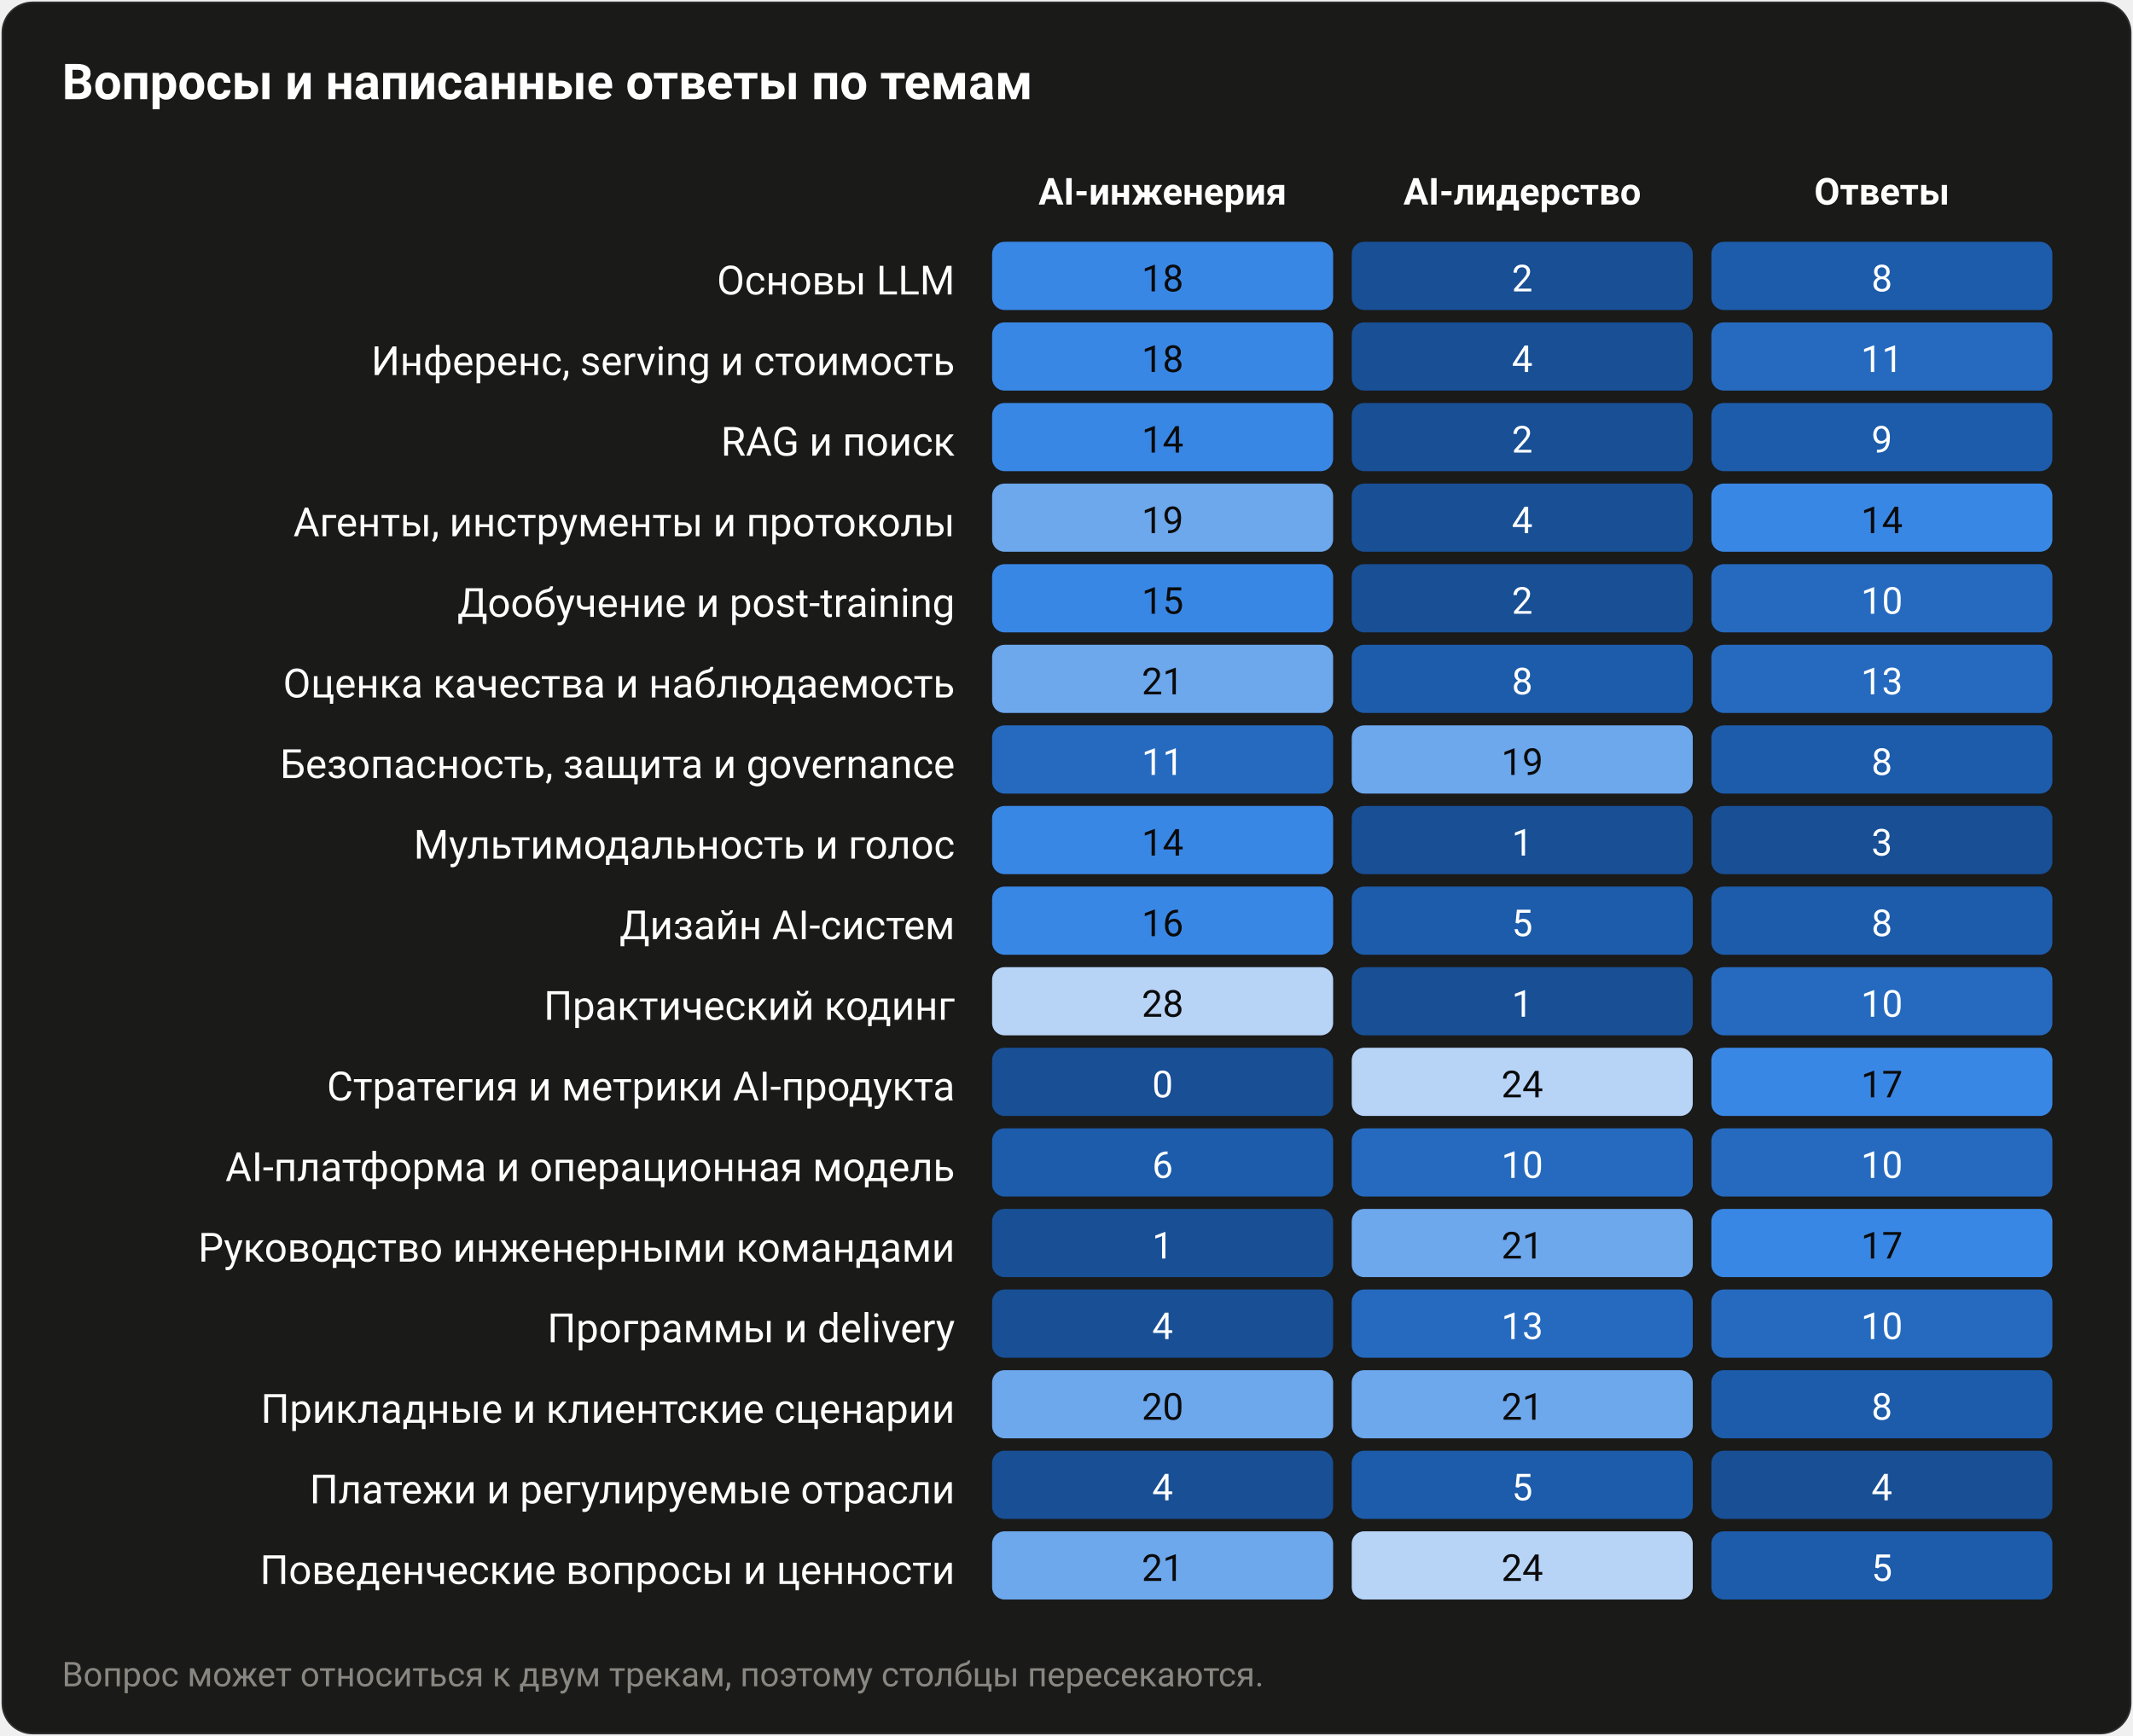
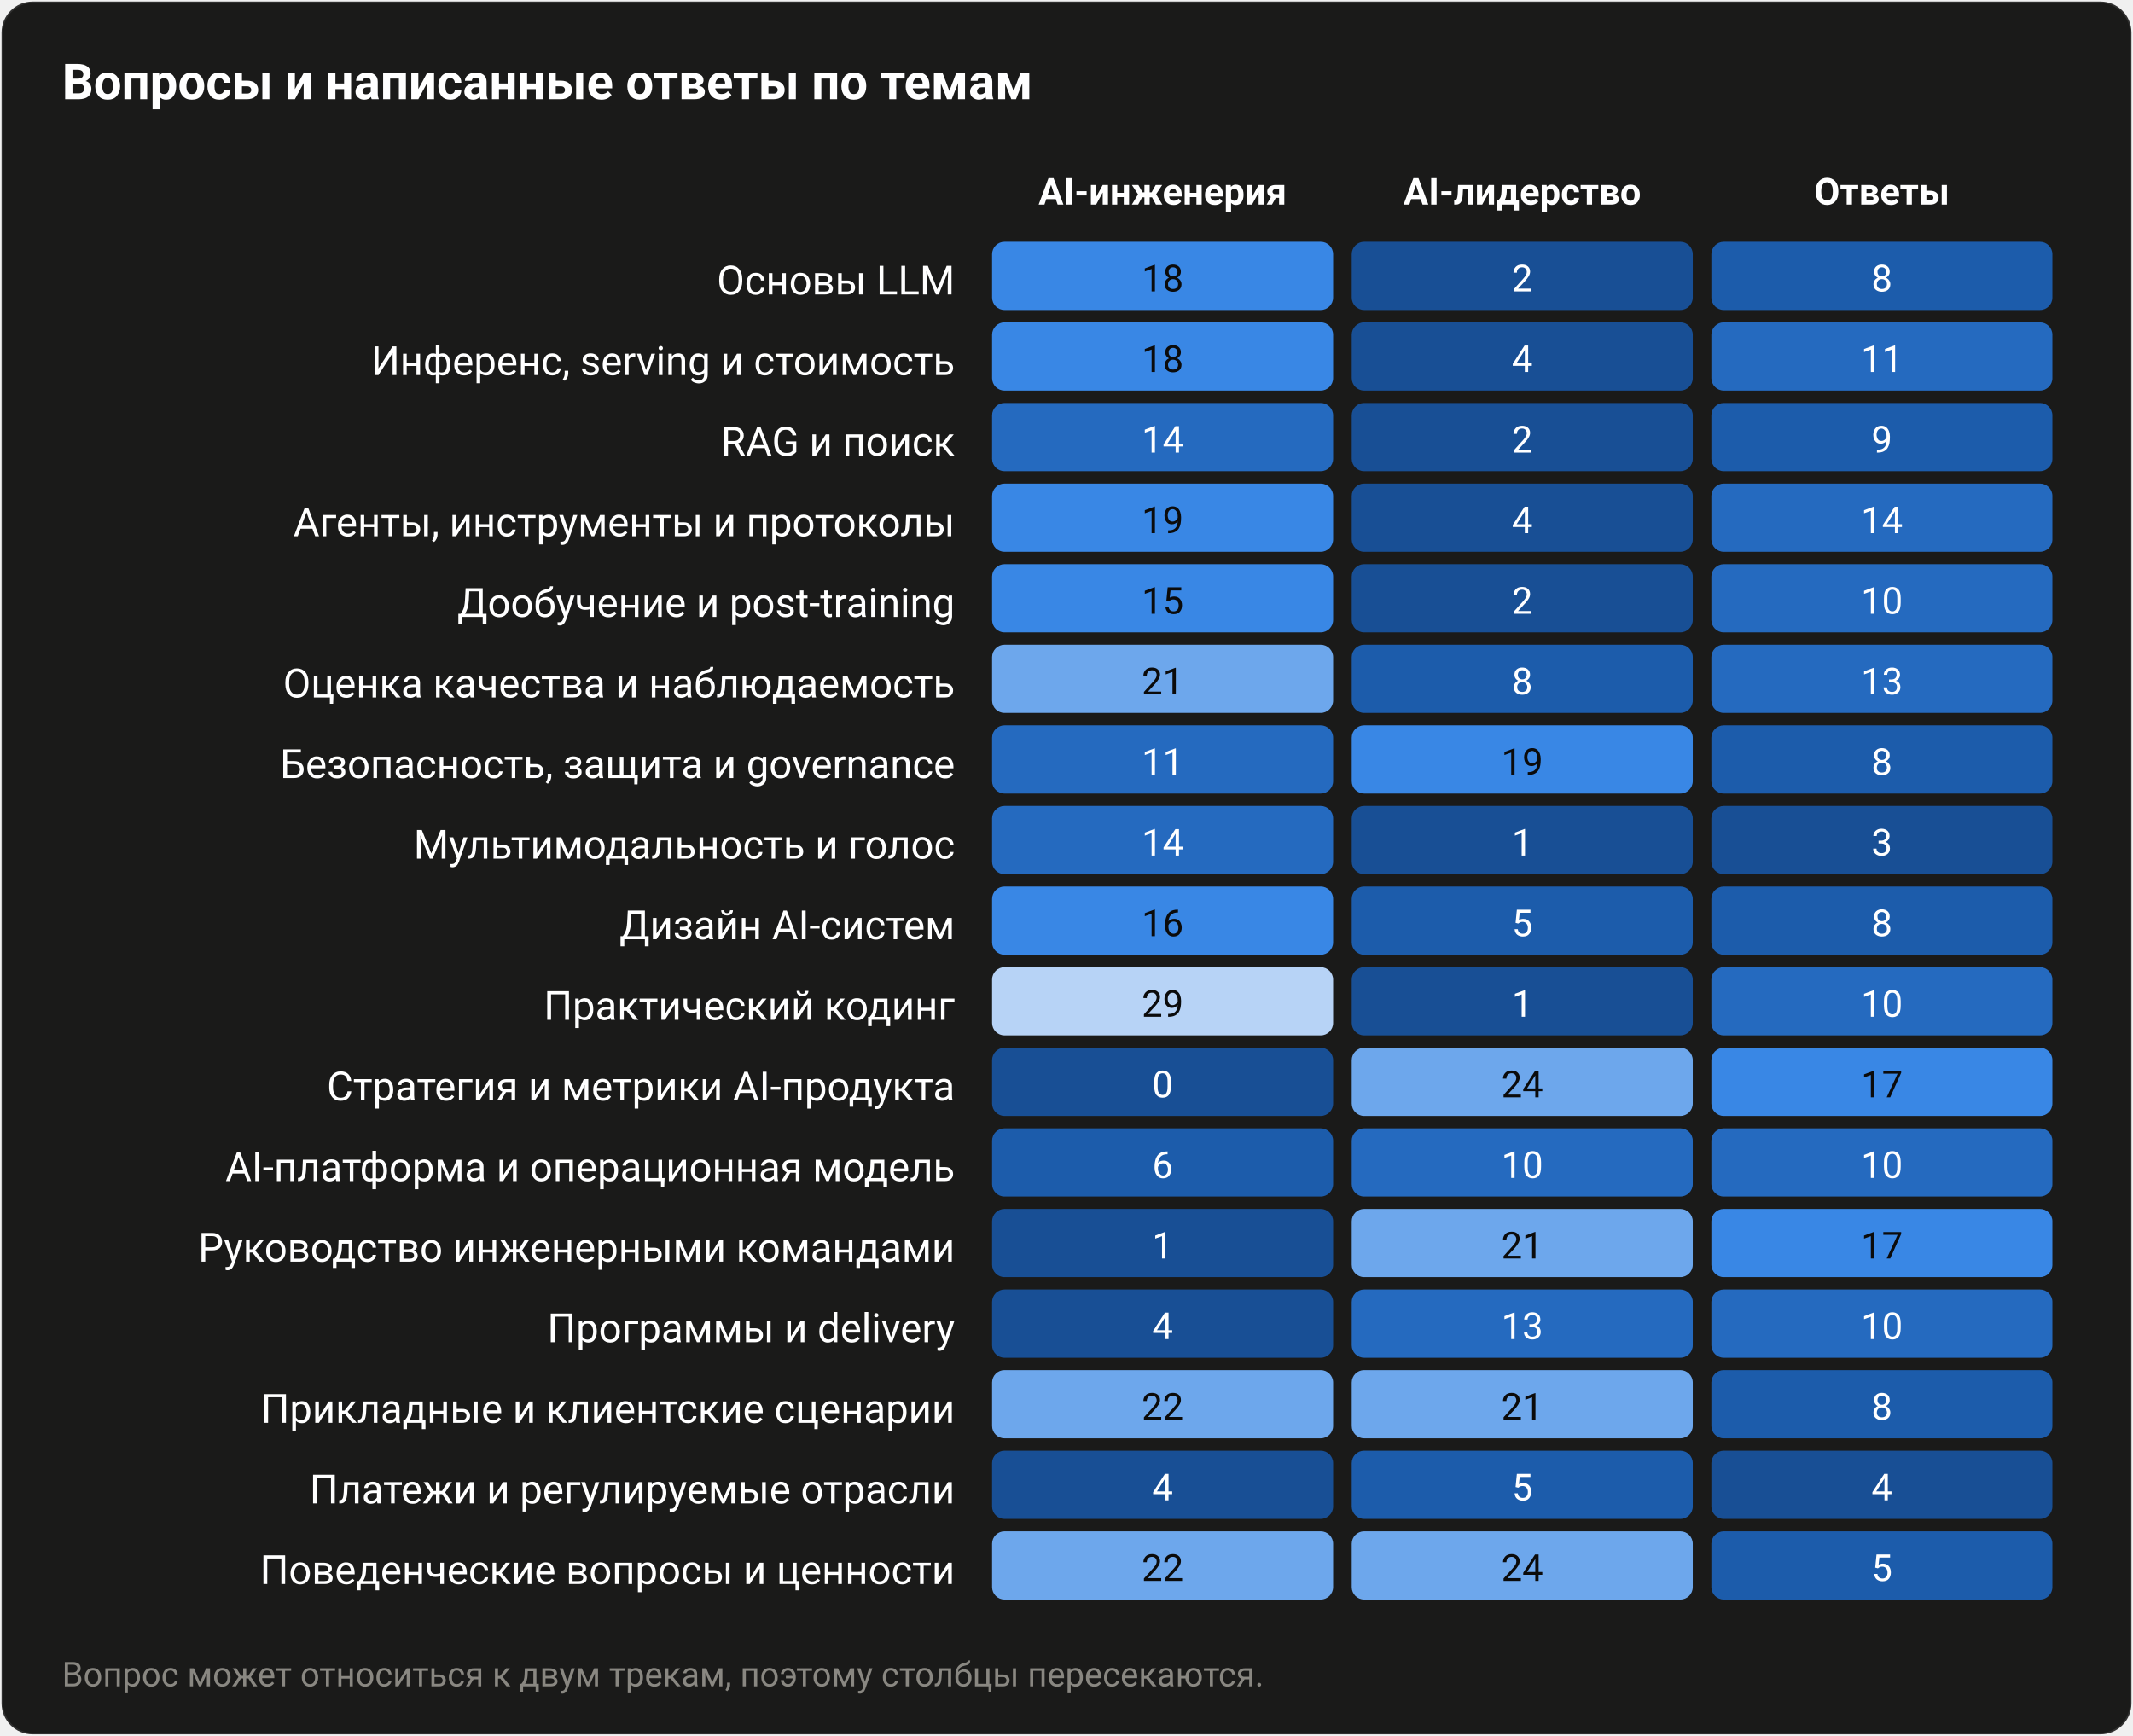
<svg xmlns="http://www.w3.org/2000/svg" width="688" height="560" viewBox="0 0 688 560" role="img" aria-labelledby="figure-title figure-desc" font-family="system-ui, -apple-system, 'Segoe UI', Roboto, Helvetica, Arial, sans-serif">
  <rect x="0.5" y="0.5" width="687" height="559" rx="10" fill="#1a1a19" stroke="rgba(255,255,255,0.10)" />
  <text x="20" y="32" font-size="16" fill="#ffffff" font-weight="600">Вопросы и написанные ответы по темам</text>
  <text x="375" y="66" font-size="12" fill="#ffffff" font-weight="600" text-anchor="middle">AI-инженерия</text>
  <text x="491" y="66" font-size="12" fill="#ffffff" font-weight="600" text-anchor="middle">AI-лидерство</text>
  <text x="607" y="66" font-size="12" fill="#ffffff" font-weight="600" text-anchor="middle">Ответы</text>
  <text x="308" y="95" font-size="13" fill="#ffffff" text-anchor="end">Основы LLM</text>
  <rect x="320" y="78" width="110" height="22" rx="4" fill="#3987e5" />
  <text x="375" y="94" font-size="12" fill="#0b0b0b" text-anchor="middle">18</text>
  <rect x="436" y="78" width="110" height="22" rx="4" fill="#184f95" />
  <text x="491" y="94" font-size="12" fill="#ffffff" text-anchor="middle">2</text>
  <rect x="552" y="78" width="110" height="22" rx="4" fill="#1c5cab" />
  <text x="607" y="94" font-size="12" fill="#ffffff" text-anchor="middle">8</text>
  <text x="308" y="121" font-size="13" fill="#ffffff" text-anchor="end">Инференс, serving и стоимость</text>
  <rect x="320" y="104" width="110" height="22" rx="4" fill="#3987e5" />
  <text x="375" y="120" font-size="12" fill="#0b0b0b" text-anchor="middle">18</text>
  <rect x="436" y="104" width="110" height="22" rx="4" fill="#184f95" />
  <text x="491" y="120" font-size="12" fill="#ffffff" text-anchor="middle">4</text>
  <rect x="552" y="104" width="110" height="22" rx="4" fill="#256abf" />
  <text x="607" y="120" font-size="12" fill="#ffffff" text-anchor="middle">11</text>
  <text x="308" y="147" font-size="13" fill="#ffffff" text-anchor="end">RAG и поиск</text>
-   <rect x="320" y="130" width="110" height="22" rx="4" fill="#3987e5" />
-   <text x="375" y="146" font-size="12" fill="#0b0b0b" text-anchor="middle">14</text>
+   <rect x="320" y="130" width="110" height="22" rx="4" fill="#256abf" />
+   <text x="375" y="146" font-size="12" fill="#ffffff" text-anchor="middle">14</text>
  <rect x="436" y="130" width="110" height="22" rx="4" fill="#184f95" />
  <text x="491" y="146" font-size="12" fill="#ffffff" text-anchor="middle">2</text>
  <rect x="552" y="130" width="110" height="22" rx="4" fill="#1c5cab" />
  <text x="607" y="146" font-size="12" fill="#ffffff" text-anchor="middle">9</text>
  <text x="308" y="173" font-size="13" fill="#ffffff" text-anchor="end">Агенты, инструменты и протоколы</text>
-   <rect x="320" y="156" width="110" height="22" rx="4" fill="#6da7ec" />
+   <rect x="320" y="156" width="110" height="22" rx="4" fill="#3987e5" />
  <text x="375" y="172" font-size="12" fill="#0b0b0b" text-anchor="middle">19</text>
  <rect x="436" y="156" width="110" height="22" rx="4" fill="#184f95" />
  <text x="491" y="172" font-size="12" fill="#ffffff" text-anchor="middle">4</text>
-   <rect x="552" y="156" width="110" height="22" rx="4" fill="#3987e5" />
-   <text x="607" y="172" font-size="12" fill="#0b0b0b" text-anchor="middle">14</text>
+   <rect x="552" y="156" width="110" height="22" rx="4" fill="#256abf" />
+   <text x="607" y="172" font-size="12" fill="#ffffff" text-anchor="middle">14</text>
  <text x="308" y="199" font-size="13" fill="#ffffff" text-anchor="end">Дообучение и post-training</text>
  <rect x="320" y="182" width="110" height="22" rx="4" fill="#3987e5" />
  <text x="375" y="198" font-size="12" fill="#0b0b0b" text-anchor="middle">15</text>
  <rect x="436" y="182" width="110" height="22" rx="4" fill="#184f95" />
  <text x="491" y="198" font-size="12" fill="#ffffff" text-anchor="middle">2</text>
  <rect x="552" y="182" width="110" height="22" rx="4" fill="#256abf" />
  <text x="607" y="198" font-size="12" fill="#ffffff" text-anchor="middle">10</text>
  <text x="308" y="225" font-size="13" fill="#ffffff" text-anchor="end">Оценка качества и наблюдаемость</text>
  <rect x="320" y="208" width="110" height="22" rx="4" fill="#6da7ec" />
  <text x="375" y="224" font-size="12" fill="#0b0b0b" text-anchor="middle">21</text>
  <rect x="436" y="208" width="110" height="22" rx="4" fill="#1c5cab" />
  <text x="491" y="224" font-size="12" fill="#ffffff" text-anchor="middle">8</text>
  <rect x="552" y="208" width="110" height="22" rx="4" fill="#256abf" />
  <text x="607" y="224" font-size="12" fill="#ffffff" text-anchor="middle">13</text>
  <text x="308" y="251" font-size="13" fill="#ffffff" text-anchor="end">Безопасность, защита и governance</text>
  <rect x="320" y="234" width="110" height="22" rx="4" fill="#256abf" />
  <text x="375" y="250" font-size="12" fill="#ffffff" text-anchor="middle">11</text>
-   <rect x="436" y="234" width="110" height="22" rx="4" fill="#6da7ec" />
+   <rect x="436" y="234" width="110" height="22" rx="4" fill="#3987e5" />
  <text x="491" y="250" font-size="12" fill="#0b0b0b" text-anchor="middle">19</text>
  <rect x="552" y="234" width="110" height="22" rx="4" fill="#1c5cab" />
  <text x="607" y="250" font-size="12" fill="#ffffff" text-anchor="middle">8</text>
  <text x="308" y="277" font-size="13" fill="#ffffff" text-anchor="end">Мультимодальность и голос</text>
-   <rect x="320" y="260" width="110" height="22" rx="4" fill="#3987e5" />
-   <text x="375" y="276" font-size="12" fill="#0b0b0b" text-anchor="middle">14</text>
+   <rect x="320" y="260" width="110" height="22" rx="4" fill="#256abf" />
+   <text x="375" y="276" font-size="12" fill="#ffffff" text-anchor="middle">14</text>
  <rect x="436" y="260" width="110" height="22" rx="4" fill="#184f95" />
  <text x="491" y="276" font-size="12" fill="#ffffff" text-anchor="middle">1</text>
  <rect x="552" y="260" width="110" height="22" rx="4" fill="#184f95" />
  <text x="607" y="276" font-size="12" fill="#ffffff" text-anchor="middle">3</text>
  <text x="308" y="303" font-size="13" fill="#ffffff" text-anchor="end">Дизайн AI-систем</text>
  <rect x="320" y="286" width="110" height="22" rx="4" fill="#3987e5" />
  <text x="375" y="302" font-size="12" fill="#0b0b0b" text-anchor="middle">16</text>
  <rect x="436" y="286" width="110" height="22" rx="4" fill="#1c5cab" />
  <text x="491" y="302" font-size="12" fill="#ffffff" text-anchor="middle">5</text>
  <rect x="552" y="286" width="110" height="22" rx="4" fill="#1c5cab" />
  <text x="607" y="302" font-size="12" fill="#ffffff" text-anchor="middle">8</text>
  <text x="308" y="329" font-size="13" fill="#ffffff" text-anchor="end">Практический кодинг</text>
  <rect x="320" y="312" width="110" height="22" rx="4" fill="#b7d3f6" />
-   <text x="375" y="328" font-size="12" fill="#0b0b0b" text-anchor="middle">28</text>
+   <text x="375" y="328" font-size="12" fill="#0b0b0b" text-anchor="middle">29</text>
  <rect x="436" y="312" width="110" height="22" rx="4" fill="#184f95" />
  <text x="491" y="328" font-size="12" fill="#ffffff" text-anchor="middle">1</text>
  <rect x="552" y="312" width="110" height="22" rx="4" fill="#256abf" />
  <text x="607" y="328" font-size="12" fill="#ffffff" text-anchor="middle">10</text>
  <text x="308" y="355" font-size="13" fill="#ffffff" text-anchor="end">Стратегия и метрики AI-продукта</text>
  <rect x="320" y="338" width="110" height="22" rx="4" fill="#184f95" />
  <text x="375" y="354" font-size="12" fill="#ffffff" text-anchor="middle">0</text>
-   <rect x="436" y="338" width="110" height="22" rx="4" fill="#b7d3f6" />
+   <rect x="436" y="338" width="110" height="22" rx="4" fill="#6da7ec" />
  <text x="491" y="354" font-size="12" fill="#0b0b0b" text-anchor="middle">24</text>
  <rect x="552" y="338" width="110" height="22" rx="4" fill="#3987e5" />
  <text x="607" y="354" font-size="12" fill="#0b0b0b" text-anchor="middle">17</text>
  <text x="308" y="381" font-size="13" fill="#ffffff" text-anchor="end">AI-платформа и операционная модель</text>
  <rect x="320" y="364" width="110" height="22" rx="4" fill="#1c5cab" />
  <text x="375" y="380" font-size="12" fill="#ffffff" text-anchor="middle">6</text>
  <rect x="436" y="364" width="110" height="22" rx="4" fill="#256abf" />
  <text x="491" y="380" font-size="12" fill="#ffffff" text-anchor="middle">10</text>
  <rect x="552" y="364" width="110" height="22" rx="4" fill="#256abf" />
  <text x="607" y="380" font-size="12" fill="#ffffff" text-anchor="middle">10</text>
  <text x="308" y="407" font-size="13" fill="#ffffff" text-anchor="end">Руководство инженерными командами</text>
  <rect x="320" y="390" width="110" height="22" rx="4" fill="#184f95" />
  <text x="375" y="406" font-size="12" fill="#ffffff" text-anchor="middle">1</text>
  <rect x="436" y="390" width="110" height="22" rx="4" fill="#6da7ec" />
  <text x="491" y="406" font-size="12" fill="#0b0b0b" text-anchor="middle">21</text>
  <rect x="552" y="390" width="110" height="22" rx="4" fill="#3987e5" />
  <text x="607" y="406" font-size="12" fill="#0b0b0b" text-anchor="middle">17</text>
  <text x="308" y="433" font-size="13" fill="#ffffff" text-anchor="end">Программы и delivery</text>
  <rect x="320" y="416" width="110" height="22" rx="4" fill="#184f95" />
  <text x="375" y="432" font-size="12" fill="#ffffff" text-anchor="middle">4</text>
  <rect x="436" y="416" width="110" height="22" rx="4" fill="#256abf" />
  <text x="491" y="432" font-size="12" fill="#ffffff" text-anchor="middle">13</text>
  <rect x="552" y="416" width="110" height="22" rx="4" fill="#256abf" />
  <text x="607" y="432" font-size="12" fill="#ffffff" text-anchor="middle">10</text>
  <text x="308" y="459" font-size="13" fill="#ffffff" text-anchor="end">Прикладные и клиентские сценарии</text>
  <rect x="320" y="442" width="110" height="22" rx="4" fill="#6da7ec" />
-   <text x="375" y="458" font-size="12" fill="#0b0b0b" text-anchor="middle">20</text>
+   <text x="375" y="458" font-size="12" fill="#0b0b0b" text-anchor="middle">22</text>
  <rect x="436" y="442" width="110" height="22" rx="4" fill="#6da7ec" />
  <text x="491" y="458" font-size="12" fill="#0b0b0b" text-anchor="middle">21</text>
  <rect x="552" y="442" width="110" height="22" rx="4" fill="#1c5cab" />
  <text x="607" y="458" font-size="12" fill="#ffffff" text-anchor="middle">8</text>
  <text x="308" y="485" font-size="13" fill="#ffffff" text-anchor="end">Платежи и регулируемые отрасли</text>
  <rect x="320" y="468" width="110" height="22" rx="4" fill="#184f95" />
  <text x="375" y="484" font-size="12" fill="#ffffff" text-anchor="middle">4</text>
  <rect x="436" y="468" width="110" height="22" rx="4" fill="#1c5cab" />
  <text x="491" y="484" font-size="12" fill="#ffffff" text-anchor="middle">5</text>
  <rect x="552" y="468" width="110" height="22" rx="4" fill="#184f95" />
  <text x="607" y="484" font-size="12" fill="#ffffff" text-anchor="middle">4</text>
  <text x="308" y="511" font-size="13" fill="#ffffff" text-anchor="end">Поведенческие вопросы и ценности</text>
  <rect x="320" y="494" width="110" height="22" rx="4" fill="#6da7ec" />
-   <text x="375" y="510" font-size="12" fill="#0b0b0b" text-anchor="middle">21</text>
-   <rect x="436" y="494" width="110" height="22" rx="4" fill="#b7d3f6" />
+   <text x="375" y="510" font-size="12" fill="#0b0b0b" text-anchor="middle">22</text>
+   <rect x="436" y="494" width="110" height="22" rx="4" fill="#6da7ec" />
  <text x="491" y="510" font-size="12" fill="#0b0b0b" text-anchor="middle">24</text>
  <rect x="552" y="494" width="110" height="22" rx="4" fill="#1c5cab" />
  <text x="607" y="510" font-size="12" fill="#ffffff" text-anchor="middle">5</text>
  <text x="20" y="544" font-size="11" fill="#898781">Вопрос может относиться к двум трекам, поэтому столбцы пересекаются.</text>
</svg>
